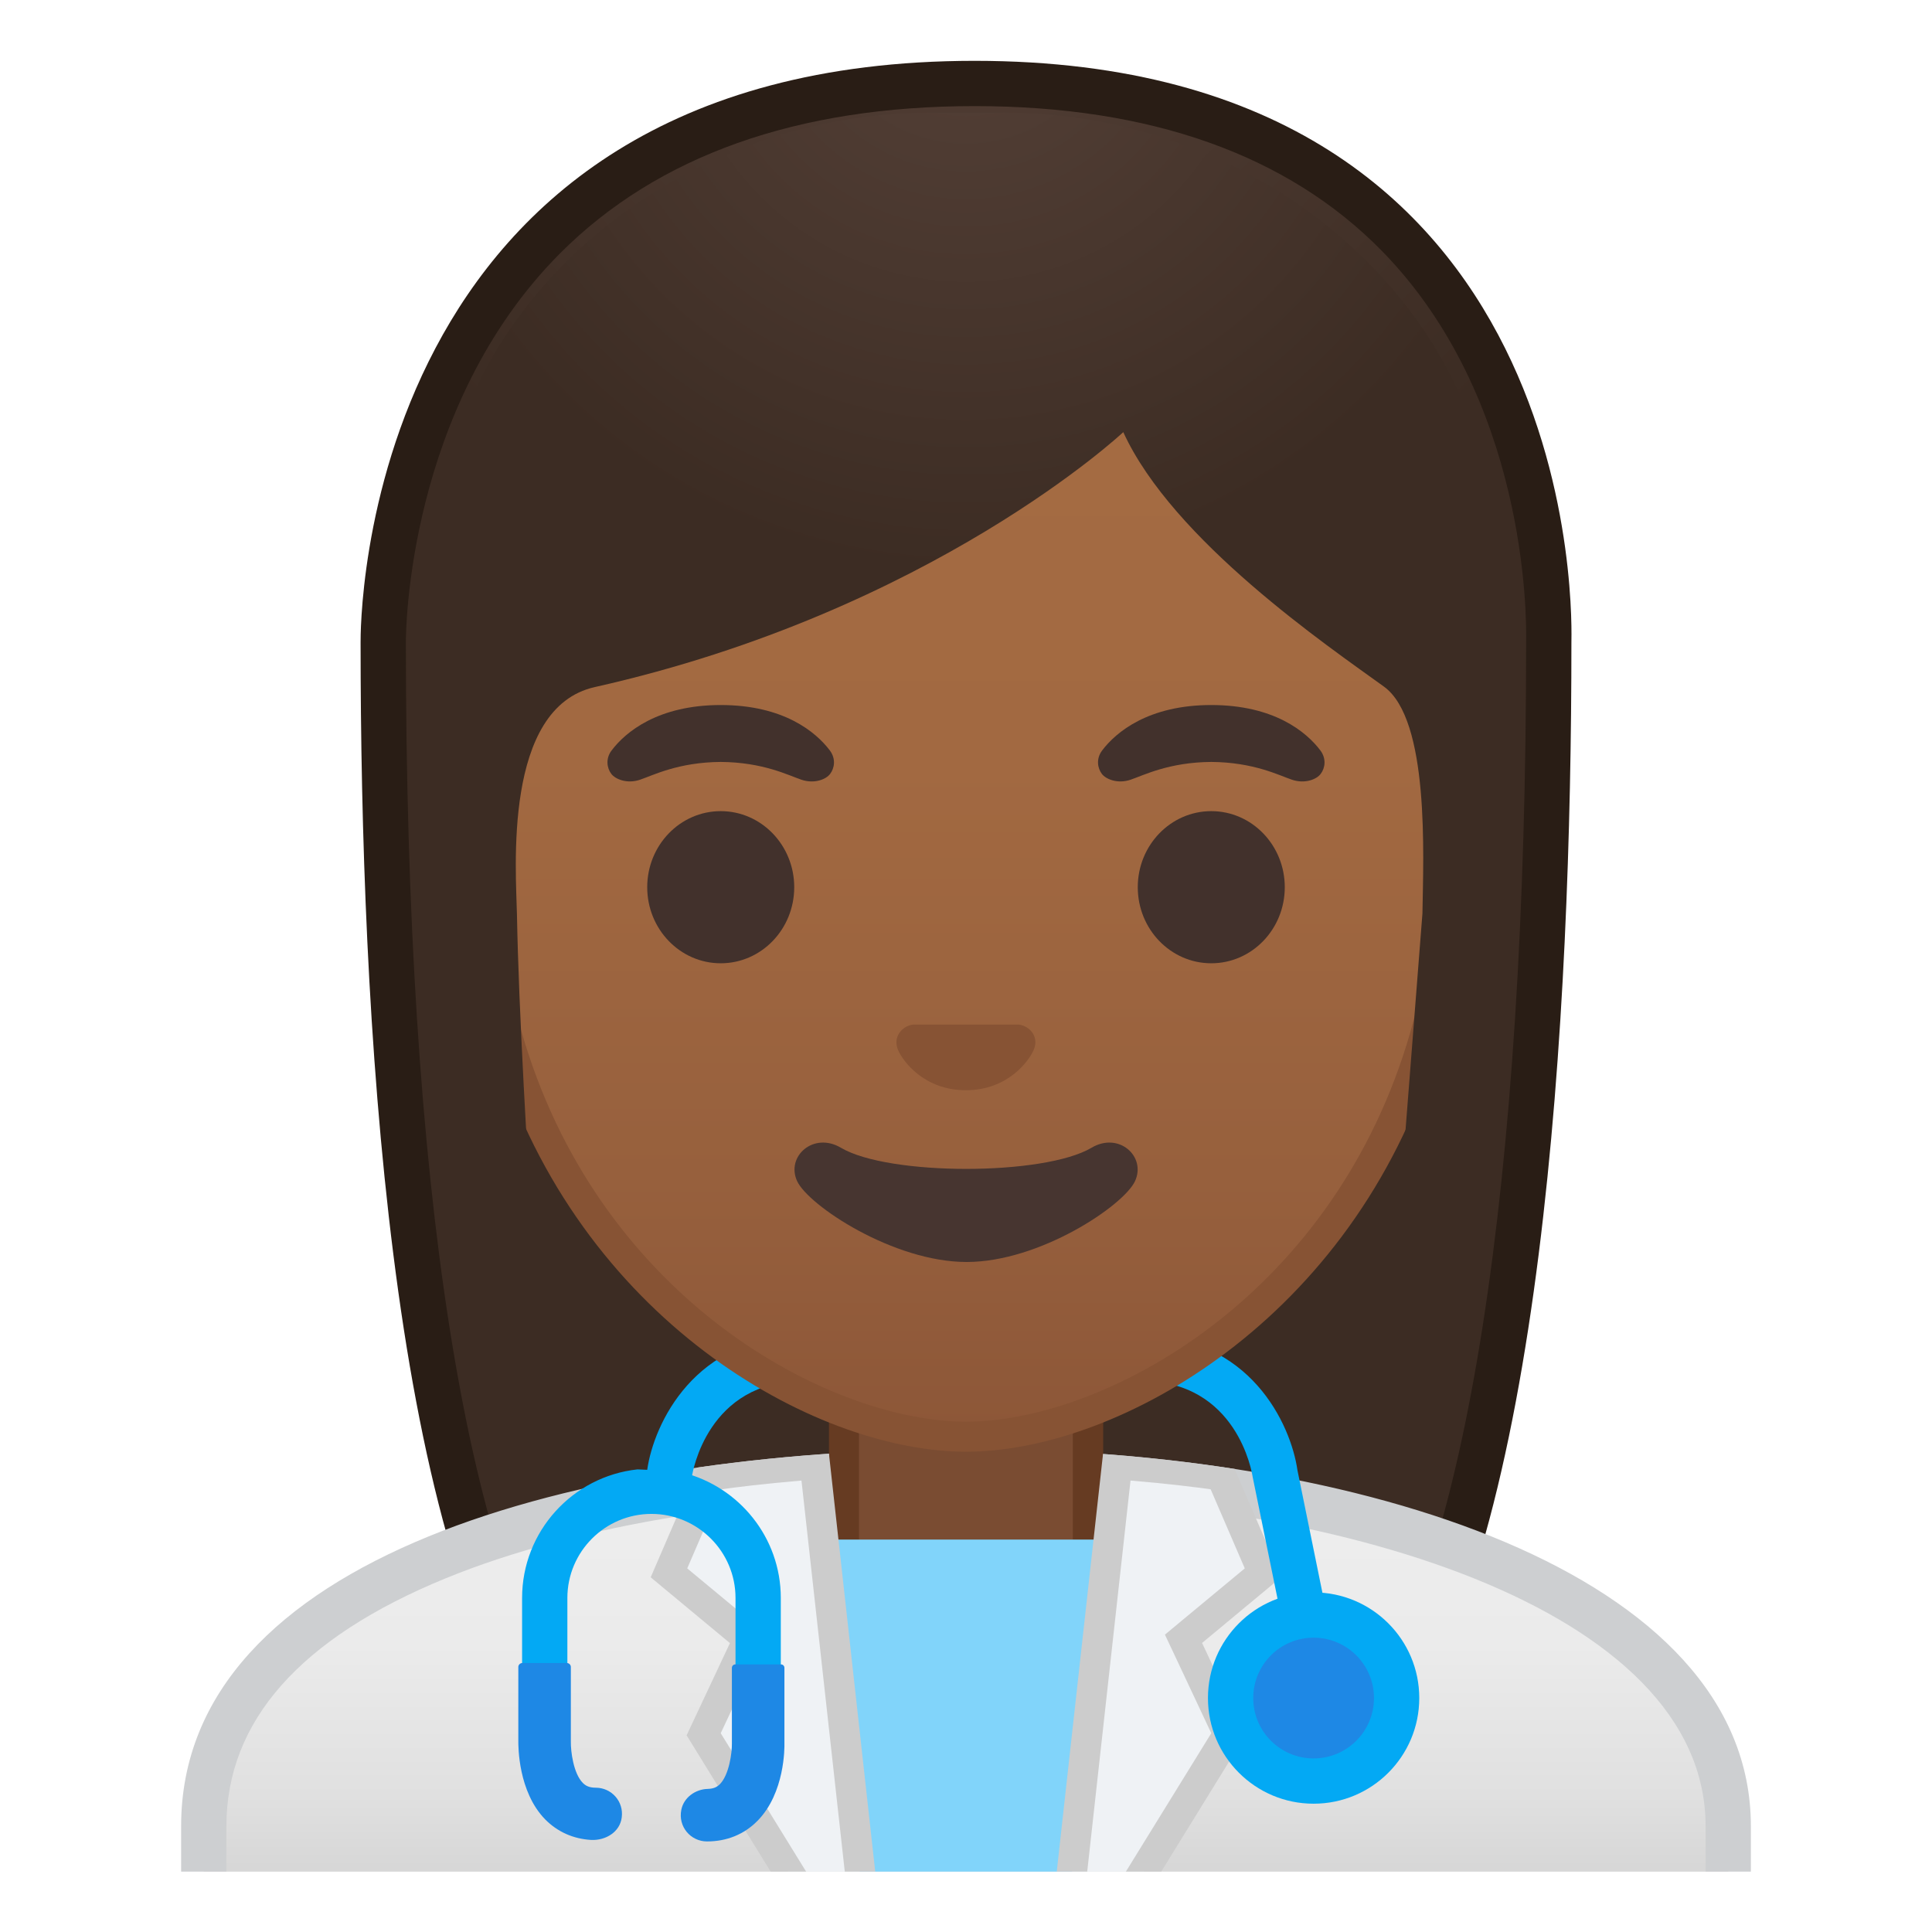
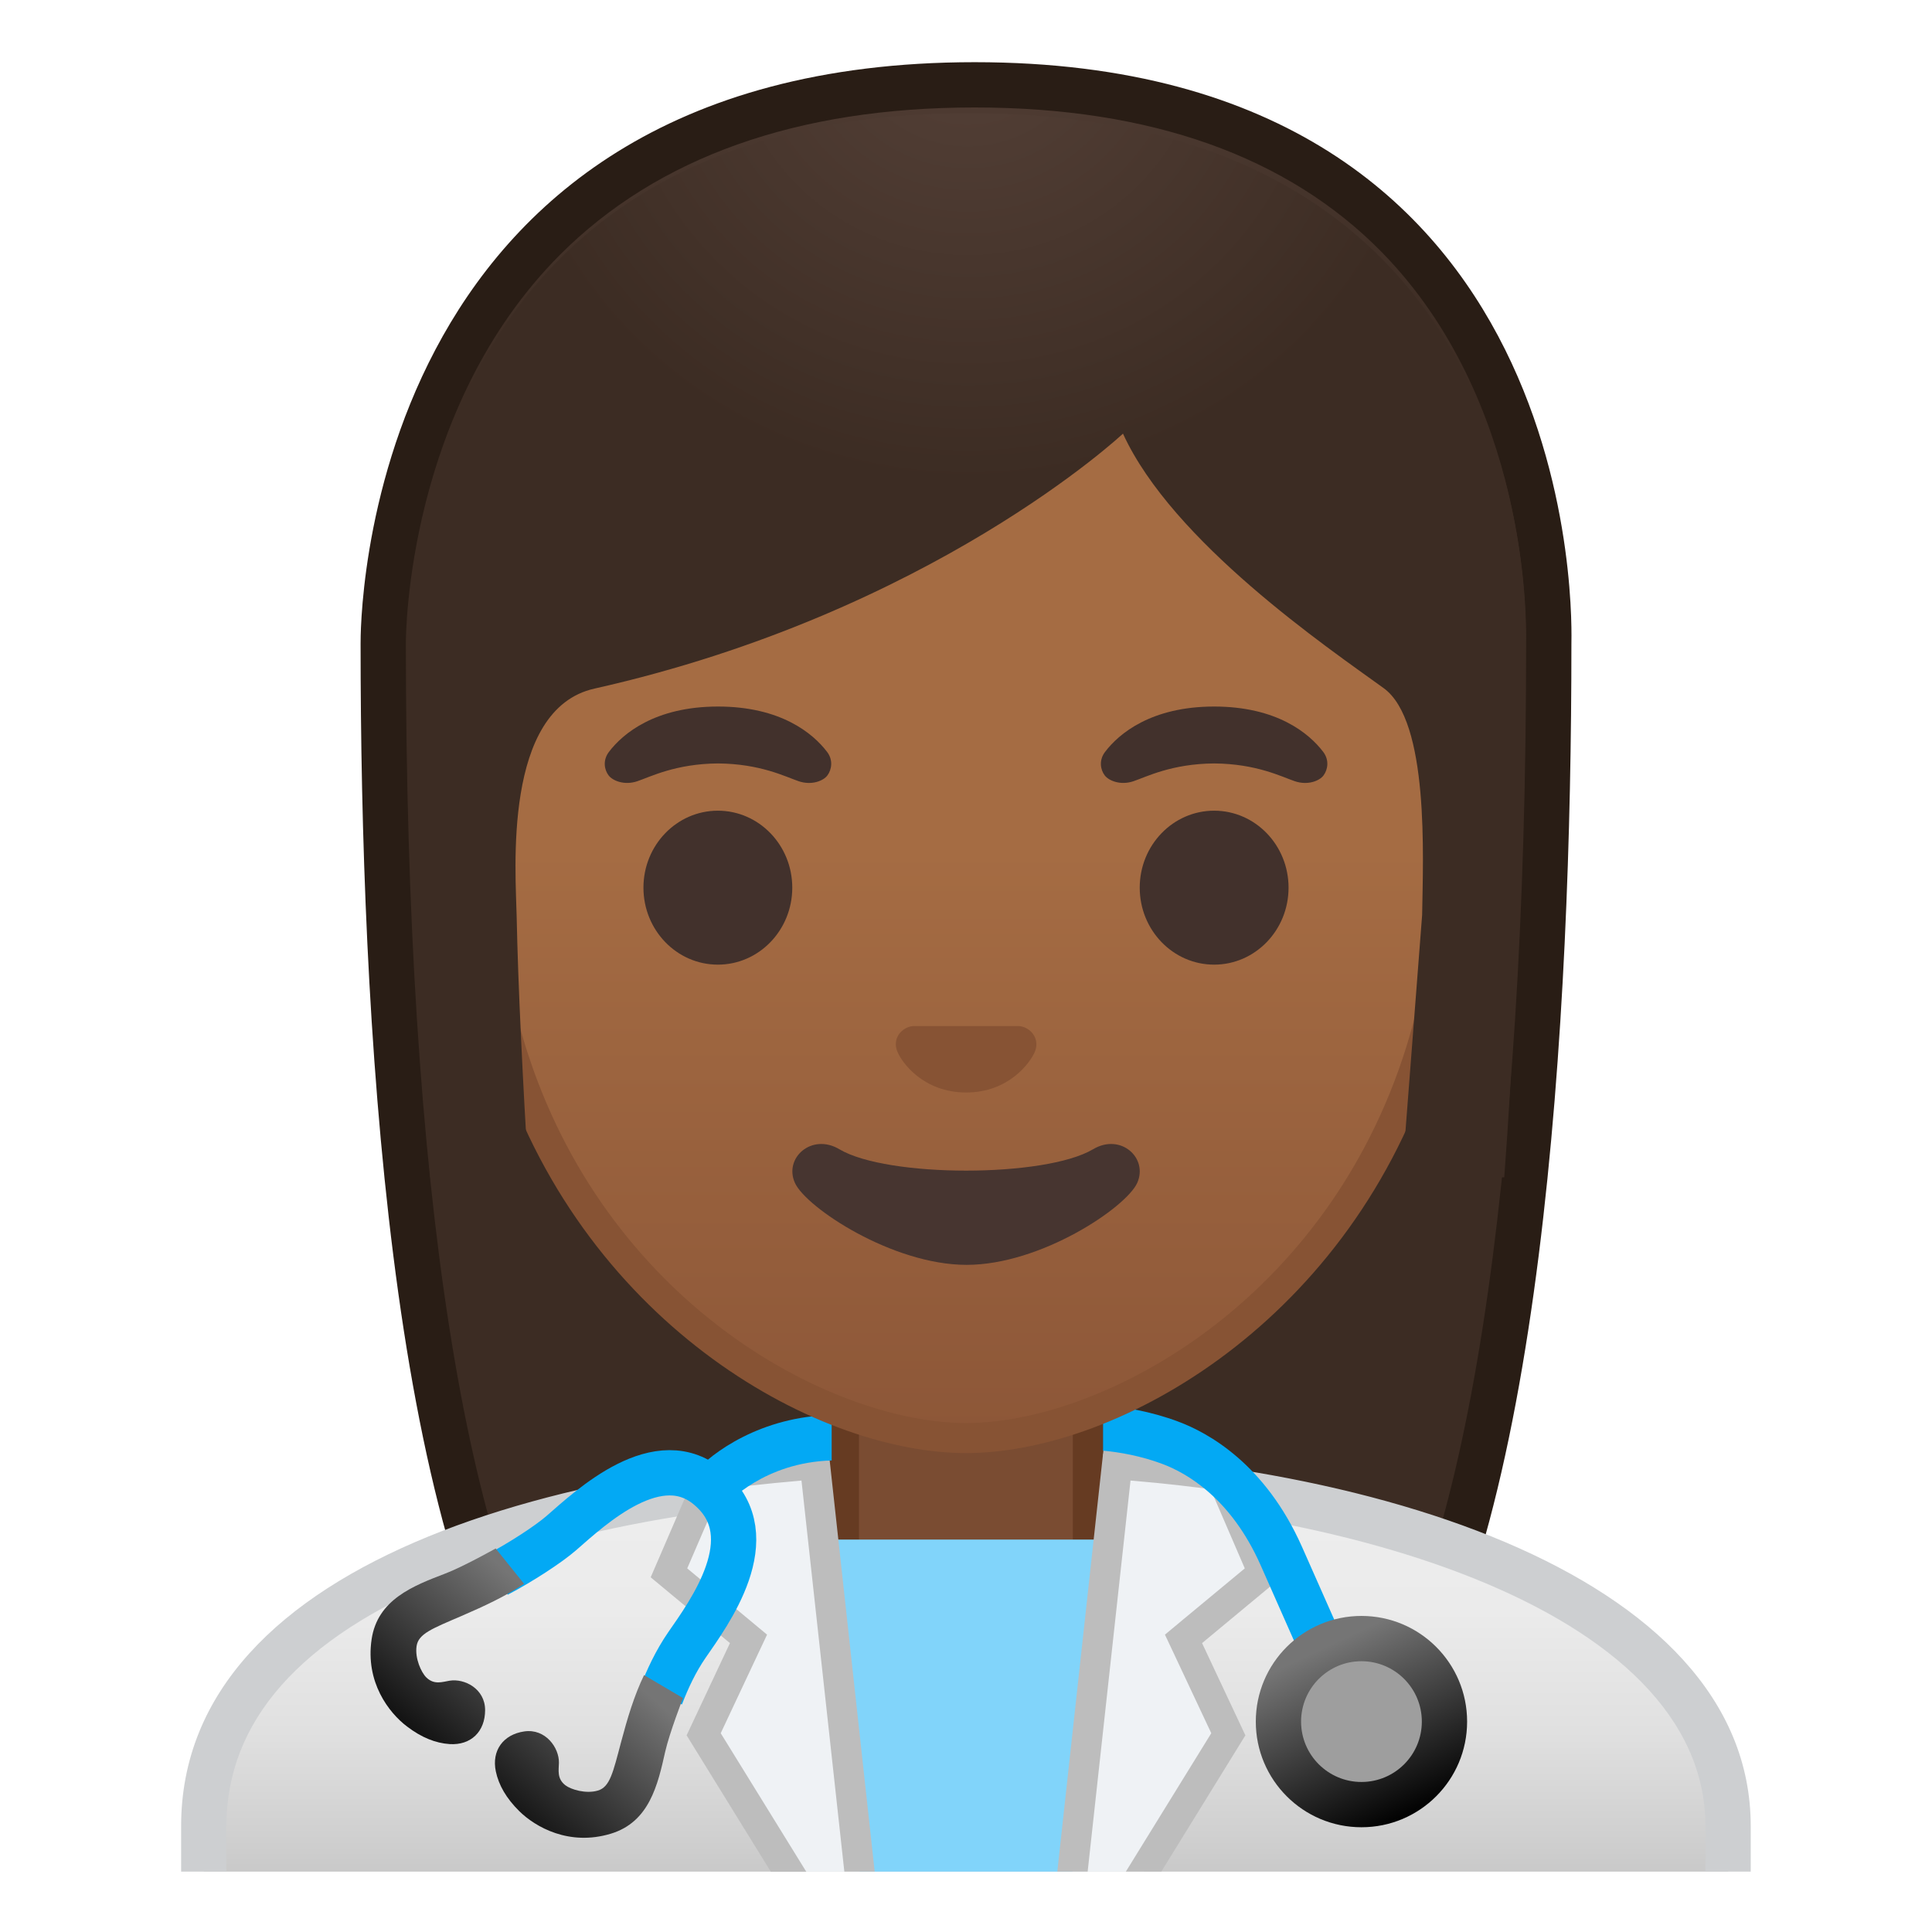
- <svg xmlns="http://www.w3.org/2000/svg" xmlns:xlink="http://www.w3.org/1999/xlink" viewBox="0 0 128 128">
-   <defs>
-     <rect id="j" height="120" width="120" x="4" y="4" />
-   </defs>
-   <clipPath id="a">
-     <use xlink:href="#j" />
-   </clipPath>
-   <g clip-path="url(#a)">
-     <radialGradient id="i" cx="126.97" cy="-132.1" gradientTransform="matrix(.826 0 0 .826 -40.627 101.29)" gradientUnits="userSpaceOnUse" r="57.904">
-       <stop offset="0" stop-color="#554138" />
-       <stop offset="1" stop-color="#3C2C23" />
+ <svg xmlns="http://www.w3.org/2000/svg" viewBox="0 0 128 128">
+   <g id="hair">
+     <radialGradient id="SVGID_1_" cx="-38.546" cy="-131.984" gradientTransform="matrix(0.826 0 0 0.826 96.0898 101.2865)" gradientUnits="userSpaceOnUse" r="57.904">
+       <stop offset="0" style="stop-color:#554138" />
+       <stop offset="1" style="stop-color:#3C2C23" />
    </radialGradient>
-     <path d="m47.02 119.66s-6.8-0.35-10.21-5.09c-7.37-10.23-11.42-35.81-11.42-72.02 0-1.66 0.26-16.4 10.66-26.83 6.75-6.76 16.35-10.19 28.52-10.19 12.08 0 21.52 3.38 28.05 10.04 9.82 10.02 10.04 24.16 9.99 26.89 0 36.31-4.06 61.89-11.42 72.12-3.3 4.59-9.8 5.06-10.25 5.09l-16.94-0.03-16.98 0.02z" fill="url(#i)" />
-     <path d="m64.57 7.03c11.66 0 20.74 3.23 26.98 9.59 9.6 9.8 9.59 24.2 9.56 25.81v0.12c0 35.9-3.96 61.17-11.14 71.15-2.84 3.94-8.55 4.43-9.08 4.46l-16.9-0.03-16.88 0.03c-0.58-0.04-6.25-0.54-9.08-4.46-7.18-9.98-11.14-35.24-11.14-71.17 0-0.63 0.08-15.58 10.22-25.75 6.46-6.47 15.7-9.75 27.46-9.75m0-3c-41.01 0-40.68 37.92-40.68 38.52 0 24.56 1.88 59.25 11.71 72.9 3.9 5.41 11.43 5.71 11.43 5.71l16.97-0.02 16.97 0.03s7.53-0.3 11.43-5.71c9.83-13.65 11.71-48.34 11.71-72.9-0.01-0.61 1.47-38.53-39.54-38.53z" fill="#291D15" />
+     <path d="M47.02,119.76c0,0-6.8-0.35-10.21-5.09c-7.37-10.23-11.42-35.81-11.42-72.02 c0-1.66,0.26-16.4,10.66-26.83C42.8,9.05,52.4,5.62,64.57,5.62c12.08,0,21.52,3.38,28.05,10.04c9.82,10.02,10.04,24.16,9.99,26.89 c0,36.31-4.06,61.89-11.42,72.12c-3.3,4.59-9.79,5.06-10.25,5.09L64,119.73L47.02,119.76z" fill="url(#SVGID_1_)" />
+     <path d="M64.57,7.12c11.66,0,20.74,3.23,26.98,9.59c9.6,9.8,9.59,24.2,9.56,25.81l0,0.12 c0,35.9-3.96,61.17-11.14,71.15c-2.84,3.94-8.55,4.43-9.08,4.46l-16.9-0.03l-16.88,0.03c-0.58-0.04-6.25-0.54-9.08-4.46 c-7.18-9.98-11.14-35.24-11.14-71.17c0-0.63,0.08-15.58,10.22-25.75C43.57,10.41,52.81,7.12,64.57,7.12 M64.57,4.12 c-41.01,0-40.68,37.92-40.68,38.52c0,24.56,1.88,59.25,11.71,72.9c3.9,5.41,11.43,5.71,11.43,5.71L64,121.23l16.97,0.03 c0,0,7.53-0.3,11.43-5.71c9.83-13.65,11.71-48.34,11.71-72.9C104.1,42.04,105.58,4.12,64.57,4.12L64.57,4.12z" fill="#291D15" />
  </g>
-   <g clip-path="url(#a)">
-     <linearGradient id="h" gradientUnits="userSpaceOnUse" x1="64" x2="64" y1="97.5" y2="130.5">
-       <stop offset=".001" stop-color="#eee" />
-       <stop offset=".348" stop-color="#EBEBEB" />
-       <stop offset=".651" stop-color="#E0E0E0" />
-       <stop offset=".937" stop-color="#CECECE" />
-       <stop offset="1" stop-color="#C9C9C9" />
+   <g id="coat">
+     <linearGradient id="SVGID_2_" gradientUnits="userSpaceOnUse" x1="64" x2="64" y1="97.5" y2="124">
+       <stop offset="5.160866e-04" style="stop-color:#EEEEEE" />
+       <stop offset="0.348" style="stop-color:#EBEBEB" />
+       <stop offset="0.651" style="stop-color:#E0E0E0" />
+       <stop offset="0.937" style="stop-color:#CECECE" />
+       <stop offset="1" style="stop-color:#C9C9C9" />
    </linearGradient>
-     <path d="m13.5 130.5v-9.51c0-17.29 27.21-23.46 50.5-23.49h0.14c13.39 0 25.82 2.15 35.01 6.05 7 2.98 15.35 8.42 15.35 17.44v9.51h-101z" fill="url(#h)" />
-     <path d="m64.14 99c24.28 0 48.86 7.55 48.86 21.99v8.01h-98v-8.01c0-6.95 4.88-12.47 14.52-16.42 8.74-3.58 20.99-5.55 34.48-5.57h0.14m0-3h-0.14c-25.65 0.03-52 7.1-52 24.99v11.01h104v-11.01c0-16.86-26.1-24.99-51.86-24.99z" fill="#CDCFD1" />
+     <path d="M114.5,120.99c0-9.02-8.35-14.46-15.35-17.44c-9.19-3.9-21.62-6.05-35.01-6.05H64 c-23.3,0.03-50.5,6.19-50.5,23.49V124h101V120.99z" fill="url(#SVGID_2_)" />
+     <path d="M15,120.99c0-6.95,4.88-12.47,14.52-16.42C38.26,100.99,50.51,99.02,64,99l0.13,0 c24.28,0,48.86,7.55,48.86,21.99V124h3v-3.01C116,104.13,89.9,96,64.14,96c-0.05,0-0.09,0-0.14,0c-25.65,0.03-52,7.1-52,24.99V124 h3V120.99z" fill="#CDCFD1" />
  </g>
-   <g clip-path="url(#a)">
-     <path d="M63.17,119.56c-4,0-7.26-3.83-7.26-8.53V91.08h16.16v19.96c0,4.7-3.26,8.53-7.26,8.53H63.17z" fill="#7A4C32" />
-     <path d="m71.08 92.08v18.96c0 4.15-2.81 7.53-6.26 7.53h-1.65c-3.45 0-6.26-3.38-6.26-7.53v-18.96h14.17m2-2h-18.16v20.96c0 5.26 3.7 9.53 8.26 9.53h1.65c4.56 0 8.26-4.27 8.26-9.53v-20.96h-0.01z" fill="#663B22" />
+   <g id="neck_2_">
+     <path d="M63.17,119.56c-4,0-7.26-3.83-7.26-8.53V91.08h16.16v19.96c0,4.7-3.25,8.53-7.26,8.53H63.17z" fill="#7A4C32" />
+     <path d="M71.08,92.08v18.96c0,4.15-2.81,7.53-6.26,7.53h-1.65c-3.45,0-6.26-3.38-6.26-7.53V92.08H71.08 M73.08,90.08H54.92v20.96c0,5.26,3.7,9.53,8.26,9.53h1.65c4.56,0,8.26-4.27,8.26-9.53V90.08L73.08,90.08z" fill="#663B22" />
  </g>
-   <path clip-path="url(#a)" d="m12.54 121.29v11.01h102.93v-11.01c0-16.89-25.69-25.65-51.55-25.6-25.63 0.06-51.38 7.71-51.38 25.6z" fill="none" />
-   <g clip-path="url(#a)">
-     <defs>
-       <path id="c" d="m12 120.99v11.01h104v-11.01c0-16.89-26.19-25.02-52-24.99-25.65 0.03-52 7.1-52 24.99z" />
-     </defs>
-     <clipPath id="b">
-       <use xlink:href="#c" />
-     </clipPath>
-     <polygon clip-path="url(#b)" fill="#81D4FA" points="52.66 102 56.51 124 64.22 124 64.66 124 71.9 124 75.34 102" />
-     <g clip-path="url(#b)">
-       <path d="m70.9 125.1 3.11-28.08c3.74 0.29 5.96 0.6 6.89 0.75l2.78 6.43-5.27 4.37 2.97 6.32-6.3 10.21h-4.18z" fill="#EFF2F5" />
-       <path d="m74.9 98.09c2.58 0.22 4.32 0.44 5.31 0.58l2.26 5.24-4.1 3.4-1.19 0.99 0.66 1.4 2.41 5.13-5.72 9.27h-2.51l2.88-26.01m-1.78-2.14-3.34 30.15h5.86l6.87-11.14-2.87-6.11 5.25-4.36-3.29-7.62c0.01 0-2.55-0.49-8.48-0.92z" fill="#ccc" />
-       <path d="m52.91 125.1-6.3-10.21 2.97-6.32-5.27-4.37 2.78-6.43c0.93-0.15 3.16-0.46 6.89-0.75l3.11 28.08h-4.18z" fill="#EFF2F5" />
-       <path d="m53.1 98.09 2.88 26.01h-2.51l-5.72-9.27 2.41-5.13 0.66-1.4-1.19-0.99-4.1-3.4 2.26-5.24c1-0.14 2.73-0.36 5.31-0.58m1.78-2.14c-5.92 0.43-8.48 0.93-8.48 0.93l-3.29 7.62 5.25 4.36-2.87 6.11 6.87 11.14h5.86l-3.34-30.16z" fill="#ccc" />
+   <polygon fill="#81D4FA" points="52.66,102 56.51,124 64.22,124 64.66,124 71.9,124 75.34,102 " />
+   <g>
+     <g>
+       <path d="M54,97.02c-3.74,0.29-5.96,0.6-6.89,0.75l-2.78,6.43l5.27,4.37l-2.97,6.32l5.62,9.11h4.71L54,97.02z" fill="#EFF2F5" />
+       <path d="M47.75,114.83l2.41-5.13l0.66-1.4l-1.19-0.99l-4.1-3.4l2.26-5.24c0.99-0.14,2.73-0.36,5.31-0.58L55.94,124 h2.01l-3.07-28.05c-5.92,0.43-8.48,0.93-8.48,0.93l-3.29,7.62l5.25,4.36l-2.87,6.11l5.58,9.04h2.35L47.75,114.83z" fill="#BDBDBD" />
+     </g>
+     <g>
+       <path d="M74,97.02c3.74,0.29,5.96,0.6,6.89,0.75l2.78,6.43l-5.27,4.37l2.97,6.32L75.76,124h-4.71L74,97.02z" fill="#EFF2F5" />
+       <path d="M80.25,114.83l-2.41-5.13l-0.66-1.4l1.19-0.99l4.1-3.4l-2.26-5.24c-0.99-0.14-2.73-0.36-5.31-0.58 L72.06,124h-2.01l3.07-28.05c5.92,0.43,8.48,0.93,8.48,0.93l3.29,7.62l-5.25,4.36l2.87,6.11L76.94,124h-2.35L80.25,114.83z" fill="#BDBDBD" />
    </g>
  </g>
-   <path clip-path="url(#a)" d="m85.96 97.41c-0.44-3.08-3.17-8.91-10.36-8.91h-22.37c-7.19 0-9.92 5.83-10.35 8.88l-0.64-0.03c-4.3 0.46-7.65 4.11-7.65 8.52v5.1h3v-5.1c0-3.07 2.5-5.57 5.57-5.57s5.57 2.5 5.57 5.57v5.1h3v-5.1c0-4.01-2.77-7.37-6.49-8.31l0.6 0.27c0.04-0.26 1.03-6.34 7.39-6.34h22.37c6.36 0 7.35 6.08 7.39 6.35l2.56 12.54 2.96-0.46-2.55-12.51z" fill="#03A9F4" />
-   <circle clip-path="url(#a)" cx="87.03" cy="112.5" fill="#03A9F4" r="7" />
-   <path clip-path="url(#a)" d="m39.16 121.9c-1.19-0.07-2.23-0.54-3.04-1.36-1.8-1.84-1.78-4.86-1.78-5.19v-4.91c0-0.14 0.12-0.26 0.26-0.26h2.96c0.14 0 0.26 0.12 0.26 0.26v4.95c-0.01 0.64 0.17 2.1 0.79 2.73 0.16 0.16 0.38 0.32 0.86 0.32 1.04 0 1.87 0.91 1.72 1.98-0.12 0.95-1.06 1.53-2.03 1.48z" fill="#1E88E5" />
-   <path clip-path="url(#a)" d="m46.84 122c-1.08 0-1.93-0.98-1.7-2.1 0.16-0.81 0.93-1.36 1.75-1.38 0.45-0.01 0.66-0.17 0.81-0.32 0.62-0.64 0.8-2.11 0.79-2.68v-5.02c0-0.13 0.1-0.23 0.23-0.23h3.02c0.13 0 0.23 0.1 0.23 0.23v4.98c0.01 0.3 0.03 3.31-1.78 5.15-0.88 0.9-2.04 1.37-3.35 1.37z" fill="#1E88E5" />
-   <circle clip-path="url(#a)" cx="87.03" cy="112.5" fill="#1E88E5" r="4" />
-   <g clip-path="url(#a)">
-     <linearGradient id="g" gradientUnits="userSpaceOnUse" x1="64" x2="64" y1="94.614" y2="17.792">
-       <stop offset="0" stop-color="#8D5738" />
-       <stop offset=".216" stop-color="#97603D" />
-       <stop offset=".573" stop-color="#A26941" />
-       <stop offset="1" stop-color="#A56C43" />
+   <g id="stethoscope">
+     <path d="M32.94,104.33c1.57-0.83,3.4-2.02,4.25-2.76 c1.92-1.67,6.47-5.97,9.86-2.94c3.66,3.21-0.1,8.27-1.55,10.37c-0.72,1.05-1.27,2.21-1.72,3.39" fill="none" stroke="#03A9F4" stroke-miterlimit="10" stroke-width="3" />
+     <linearGradient id="SVGID_3_" gradientUnits="userSpaceOnUse" x1="34.006" x2="24.599" y1="104.489" y2="115.321">
+       <stop offset="0" style="stop-color:#757575" />
+       <stop offset="1" style="stop-color:#000000" />
    </linearGradient>
-     <path d="m64 95.18c-2.3 0-4.91-0.5-7.56-1.43-11.34-4.02-24.57-16.34-24.57-37.89 0-28.72 17.31-38.91 32.13-38.91s32.13 10.19 32.13 38.91c0 21.58-13.26 33.9-24.61 37.9-2.63 0.93-5.23 1.42-7.52 1.42z" fill="url(#g)" />
-     <path d="m64 17.95c8.41 0 16.06 3.25 21.55 9.15 6.27 6.73 9.58 16.68 9.58 28.77 0 21.06-12.9 33.07-23.94 36.96-2.53 0.89-5.01 1.36-7.19 1.36-2.19 0-4.69-0.48-7.23-1.38-11.03-3.9-23.9-15.92-23.9-36.94 0-12.09 3.31-22.03 9.58-28.77 5.49-5.91 13.14-9.15 21.55-9.15m0-2c-17.2 0-33.13 12.79-33.13 39.91 0 21.79 13.49 34.67 25.23 38.83 2.8 0.99 5.5 1.49 7.9 1.49 2.38 0 5.07-0.49 7.85-1.47 11.76-4.14 25.28-17.03 25.28-38.84 0-27.14-15.93-39.92-33.13-39.92z" fill="#875334" />
+     <path d="M29.79,111.35c-0.49,0.08-1.02,0.29-1.54-0.21c-0.34-0.33-0.77-1.27-0.65-2.08 c0.12-0.82,1.03-1.16,2.96-1.99c1.5-0.65,2.9-1.29,4.16-2.14l-1.88-2.34c0,0-2.17,1.22-3.36,1.67c-2.09,0.8-4.47,1.71-4.86,4.35 c-0.42,2.84,1.14,4.86,2.34,5.77c0.98,0.75,1.92,1.11,2.83,1.17c1.41,0.09,2.35-0.83,2.35-2.25S30.77,111.19,29.79,111.35z" fill="url(#SVGID_3_)" />
+     <linearGradient id="SVGID_4_" gradientUnits="userSpaceOnUse" x1="42.812" x2="33.406" y1="112.136" y2="122.968">
+       <stop offset="0" style="stop-color:#757575" />
+       <stop offset="1" style="stop-color:#000000" />
+     </linearGradient>
+     <path d="M37.03,116.79c-0.01,0.5-0.14,1.05,0.43,1.49c0.38,0.29,1.37,0.58,2.15,0.35 c0.8-0.24,1-1.18,1.54-3.22c0.42-1.58,0.86-3.06,1.52-4.43l2.58,1.52c0,0-0.9,2.32-1.18,3.56c-0.49,2.19-1.05,4.66-3.61,5.43 c-2.75,0.83-4.98-0.44-6.05-1.49c-0.88-0.87-1.37-1.74-1.56-2.64c-0.29-1.38,0.49-2.45,1.89-2.65S37.05,115.79,37.03,116.79z" fill="url(#SVGID_4_)" />
+     <path d="M55.1,93.75c-4.63,0.09-7.93,2.45-9.19,3.91l2.27,1.96c0.02-0.03,2.45-2.74,6.92-2.86V93.75z" fill="#03A9F4" />
+     <path d="M86.26,102.48c-2.43-5.47-6.19-7.55-8.21-8.3c-1.85-0.69-3.65-0.97-4.97-1.08v3.01 c1.08,0.1,2.49,0.34,3.93,0.88c1.58,0.59,4.53,2.24,6.51,6.71c2.78,6.26,3.48,7.89,3.49,7.89l2.75-1.19 C89.76,110.4,89.06,108.78,86.26,102.48z" fill="#03A9F4" />
+     <linearGradient id="SVGID_5_" gradientUnits="userSpaceOnUse" x1="87.856" x2="93.231" y1="109.108" y2="120.483">
+       <stop offset="0" style="stop-color:#757575" />
+       <stop offset="1" style="stop-color:#000000" />
+     </linearGradient>
+     <circle cx="90.2" cy="114.06" fill="url(#SVGID_5_)" r="7" />
+     <circle cx="90.2" cy="114.06" fill="#9E9E9E" r="4" />
  </g>
-   <g clip-path="url(#a)">
-     <defs>
-       <path id="f" d="m30.41 88.75-1.5-51.44c0-16.95 15.78-29.85 32.73-29.85h4.93c16.95 0 32.54 12.9 32.54 29.85l-1.5 51.18-67.2 0.26z" />
-     </defs>
-     <clipPath id="e">
-       <use xlink:href="#f" />
-     </clipPath>
-     <g clip-path="url(#e)">
-       <radialGradient id="d" cx="152.99" cy="-123.25" gradientTransform="matrix(.796 0 0 .796 -57.786 97.594)" gradientUnits="userSpaceOnUse" r="48.206">
-         <stop offset="0" stop-color="#554138" />
-         <stop offset="1" stop-color="#3C2C23" />
-       </radialGradient>
-       <path d="m101.89 42.55s1.02-35.57-37.81-35.57-37.97 35.57-37.97 35.57 0.33 45.48 3.2 51.39 7.2 5.71 7.2 5.71-2.03-26.54-2.26-39.04c-0.06-2.92-0.94-13.73 5.16-15.09 22.36-5.02 35.01-16.89 35.01-16.89 3.29 7.19 13.58 14.19 17.27 16.86 3.03 2.19 2.61 11.2 2.55 15.03l-3.05 39.06s4.68 0.37 7.65-5.64c2.96-6.01 3.05-51.39 3.05-51.39z" fill="url(#d)" />
-     </g>
+   <g id="head">
+     <linearGradient id="SVGID_6_" gradientUnits="userSpaceOnUse" x1="64" x2="64" y1="94.708" y2="17.885">
+       <stop offset="0" style="stop-color:#8D5738" />
+       <stop offset="0.5" style="stop-color:#A56C43" />
+     </linearGradient>
+     <path d="M64,95.27c-2.3,0-4.91-0.5-7.56-1.43C45.1,89.83,31.87,77.5,31.87,55.95 c0-28.72,17.31-38.91,32.13-38.91c14.82,0,32.13,10.19,32.13,38.91c0,21.58-13.26,33.9-24.61,37.9 C68.89,94.78,66.29,95.27,64,95.27z" fill="url(#SVGID_6_)" />
+     <path d="M64,18.04L64,18.04c8.41,0,16.06,3.25,21.55,9.15c6.27,6.73,9.58,16.68,9.58,28.77 c0,21.06-12.9,33.07-23.94,36.96c-2.53,0.89-5.01,1.36-7.19,1.36c-2.19,0-4.69-0.48-7.23-1.38c-11.03-3.9-23.9-15.92-23.9-36.94 c0-12.09,3.31-22.03,9.58-28.77C47.94,21.29,55.59,18.04,64,18.04 M64,16.04L64,16.04L64,16.04c-17.2,0-33.13,12.79-33.13,39.91 c0,21.79,13.49,34.67,25.23,38.83c2.8,0.99,5.5,1.49,7.9,1.49c2.38,0,5.07-0.49,7.85-1.47c11.76-4.14,25.28-17.03,25.28-38.84 C97.13,28.83,81.2,16.04,64,16.04L64,16.04z" fill="#875334" />
  </g>
-   <g clip-path="url(#a)">
-     <path d="m67.81 67.96c-0.1-0.04-0.21-0.07-0.32-0.08h-6.99c-0.11 0.01-0.21 0.04-0.32 0.08-0.63 0.26-0.98 0.91-0.68 1.61s1.69 2.66 4.49 2.66 4.19-1.96 4.49-2.66c0.31-0.7-0.03-1.35-0.67-1.61z" fill="#875334" />
-     <g fill="#42312C">
-       <ellipse cx="47.75" cy="58.78" rx="4.87" ry="5.04" />
-       <ellipse cx="80.25" cy="58.78" rx="4.87" ry="5.04" />
-       <path d="m54.98 49.72c-0.93-1.23-3.07-3.01-7.23-3.01s-6.31 1.79-7.23 3.01c-0.41 0.54-0.31 1.17-0.02 1.55 0.26 0.35 1.04 0.68 1.9 0.39s2.54-1.16 5.35-1.18c2.81 0.02 4.49 0.89 5.35 1.18s1.64-0.03 1.9-0.39c0.29-0.38 0.39-1-0.02-1.55z" />
-       <path d="m87.48 49.72c-0.93-1.23-3.07-3.01-7.23-3.01s-6.31 1.79-7.23 3.01c-0.41 0.54-0.31 1.17-0.02 1.55 0.26 0.35 1.04 0.68 1.9 0.39s2.54-1.16 5.35-1.18c2.81 0.02 4.49 0.89 5.35 1.18s1.64-0.03 1.9-0.39c0.29-0.38 0.39-1-0.02-1.55z" />
-     </g>
-     <path d="m72.32 76.04c-3.15 1.87-13.46 1.87-16.61 0-1.81-1.07-3.65 0.57-2.9 2.21 0.74 1.61 6.37 5.36 11.23 5.36s10.42-3.75 11.16-5.36c0.75-1.64-1.08-3.28-2.88-2.21z" fill="#473530" />
+   <g id="eyebrows_2_">
+     <path d="M54.8,49.82c-0.93-1.23-3.07-3.01-7.23-3.01s-6.31,1.79-7.23,3.01c-0.41,0.54-0.31,1.17-0.02,1.55 c0.26,0.35,1.04,0.68,1.9,0.39c0.86-0.29,2.54-1.16,5.35-1.18c2.81,0.02,4.49,0.89,5.35,1.18c0.86,0.29,1.64-0.03,1.9-0.39 C55.1,50.99,55.21,50.36,54.8,49.82z" fill="#42312C" />
+     <path d="M87.67,49.82c-0.93-1.23-3.07-3.01-7.23-3.01c-4.16,0-6.31,1.79-7.23,3.01c-0.41,0.54-0.31,1.17-0.02,1.55 c0.26,0.35,1.04,0.68,1.9,0.39c0.86-0.29,2.54-1.16,5.35-1.18c2.81,0.02,4.49,0.89,5.35,1.18c0.86,0.29,1.64-0.03,1.9-0.39 C87.97,50.99,88.08,50.36,87.67,49.82z" fill="#42312C" />
  </g>
+   <g id="eyes_2_">
+     <ellipse cx="47.56" cy="58.81" fill="#42312C" rx="4.93" ry="5.1" />
+     <ellipse cx="80.44" cy="58.81" fill="#42312C" rx="4.93" ry="5.1" />
+   </g>
+   <path id="mouth_2_" d="M72.42,76.14c-3.19,1.89-13.63,1.89-16.81,0c-1.83-1.09-3.7,0.58-2.94,2.24 c0.75,1.63,6.45,5.42,11.37,5.42s10.55-3.79,11.3-5.42C76.09,76.72,74.25,75.05,72.42,76.14z" fill="#473530" />
+   <path id="nose_2_" d="M67.86,68.06c-0.11-0.04-0.21-0.07-0.32-0.08h-7.07c-0.11,0.01-0.22,0.04-0.32,0.08 c-0.64,0.26-0.99,0.92-0.69,1.63c0.3,0.71,1.71,2.69,4.55,2.69c2.84,0,4.25-1.99,4.55-2.69C68.85,68.98,68.5,68.32,67.86,68.06z" fill="#875334" />
+   <radialGradient id="hair_2_" cx="64.127" cy="1.799" gradientTransform="matrix(1 0 0 0.9637 0 0.0652)" gradientUnits="userSpaceOnUse" r="31.336">
+     <stop offset="0" style="stop-color:#554138" />
+     <stop offset="1" style="stop-color:#3C2C23" />
+   </radialGradient>
+   <path id="hair_1_" d="M28.5,78h6.52c-0.38-6.32-0.7-12.73-0.79-17.29c-0.06-2.92-0.94-13.73,5.16-15.09 c22.36-5.02,35.01-16.89,35.01-16.89c3.29,7.19,13.58,14.19,17.27,16.86c3.03,2.19,2.61,11.2,2.55,15.03L92.88,78h6.78 c1.13-14.77,1.4-35.25,1.4-35.25S103.06,7.5,64.22,7.5S27.19,43.69,27.19,43.69S27.4,63.86,28.5,78z" fill="url(#hair_2_)" />
</svg>
